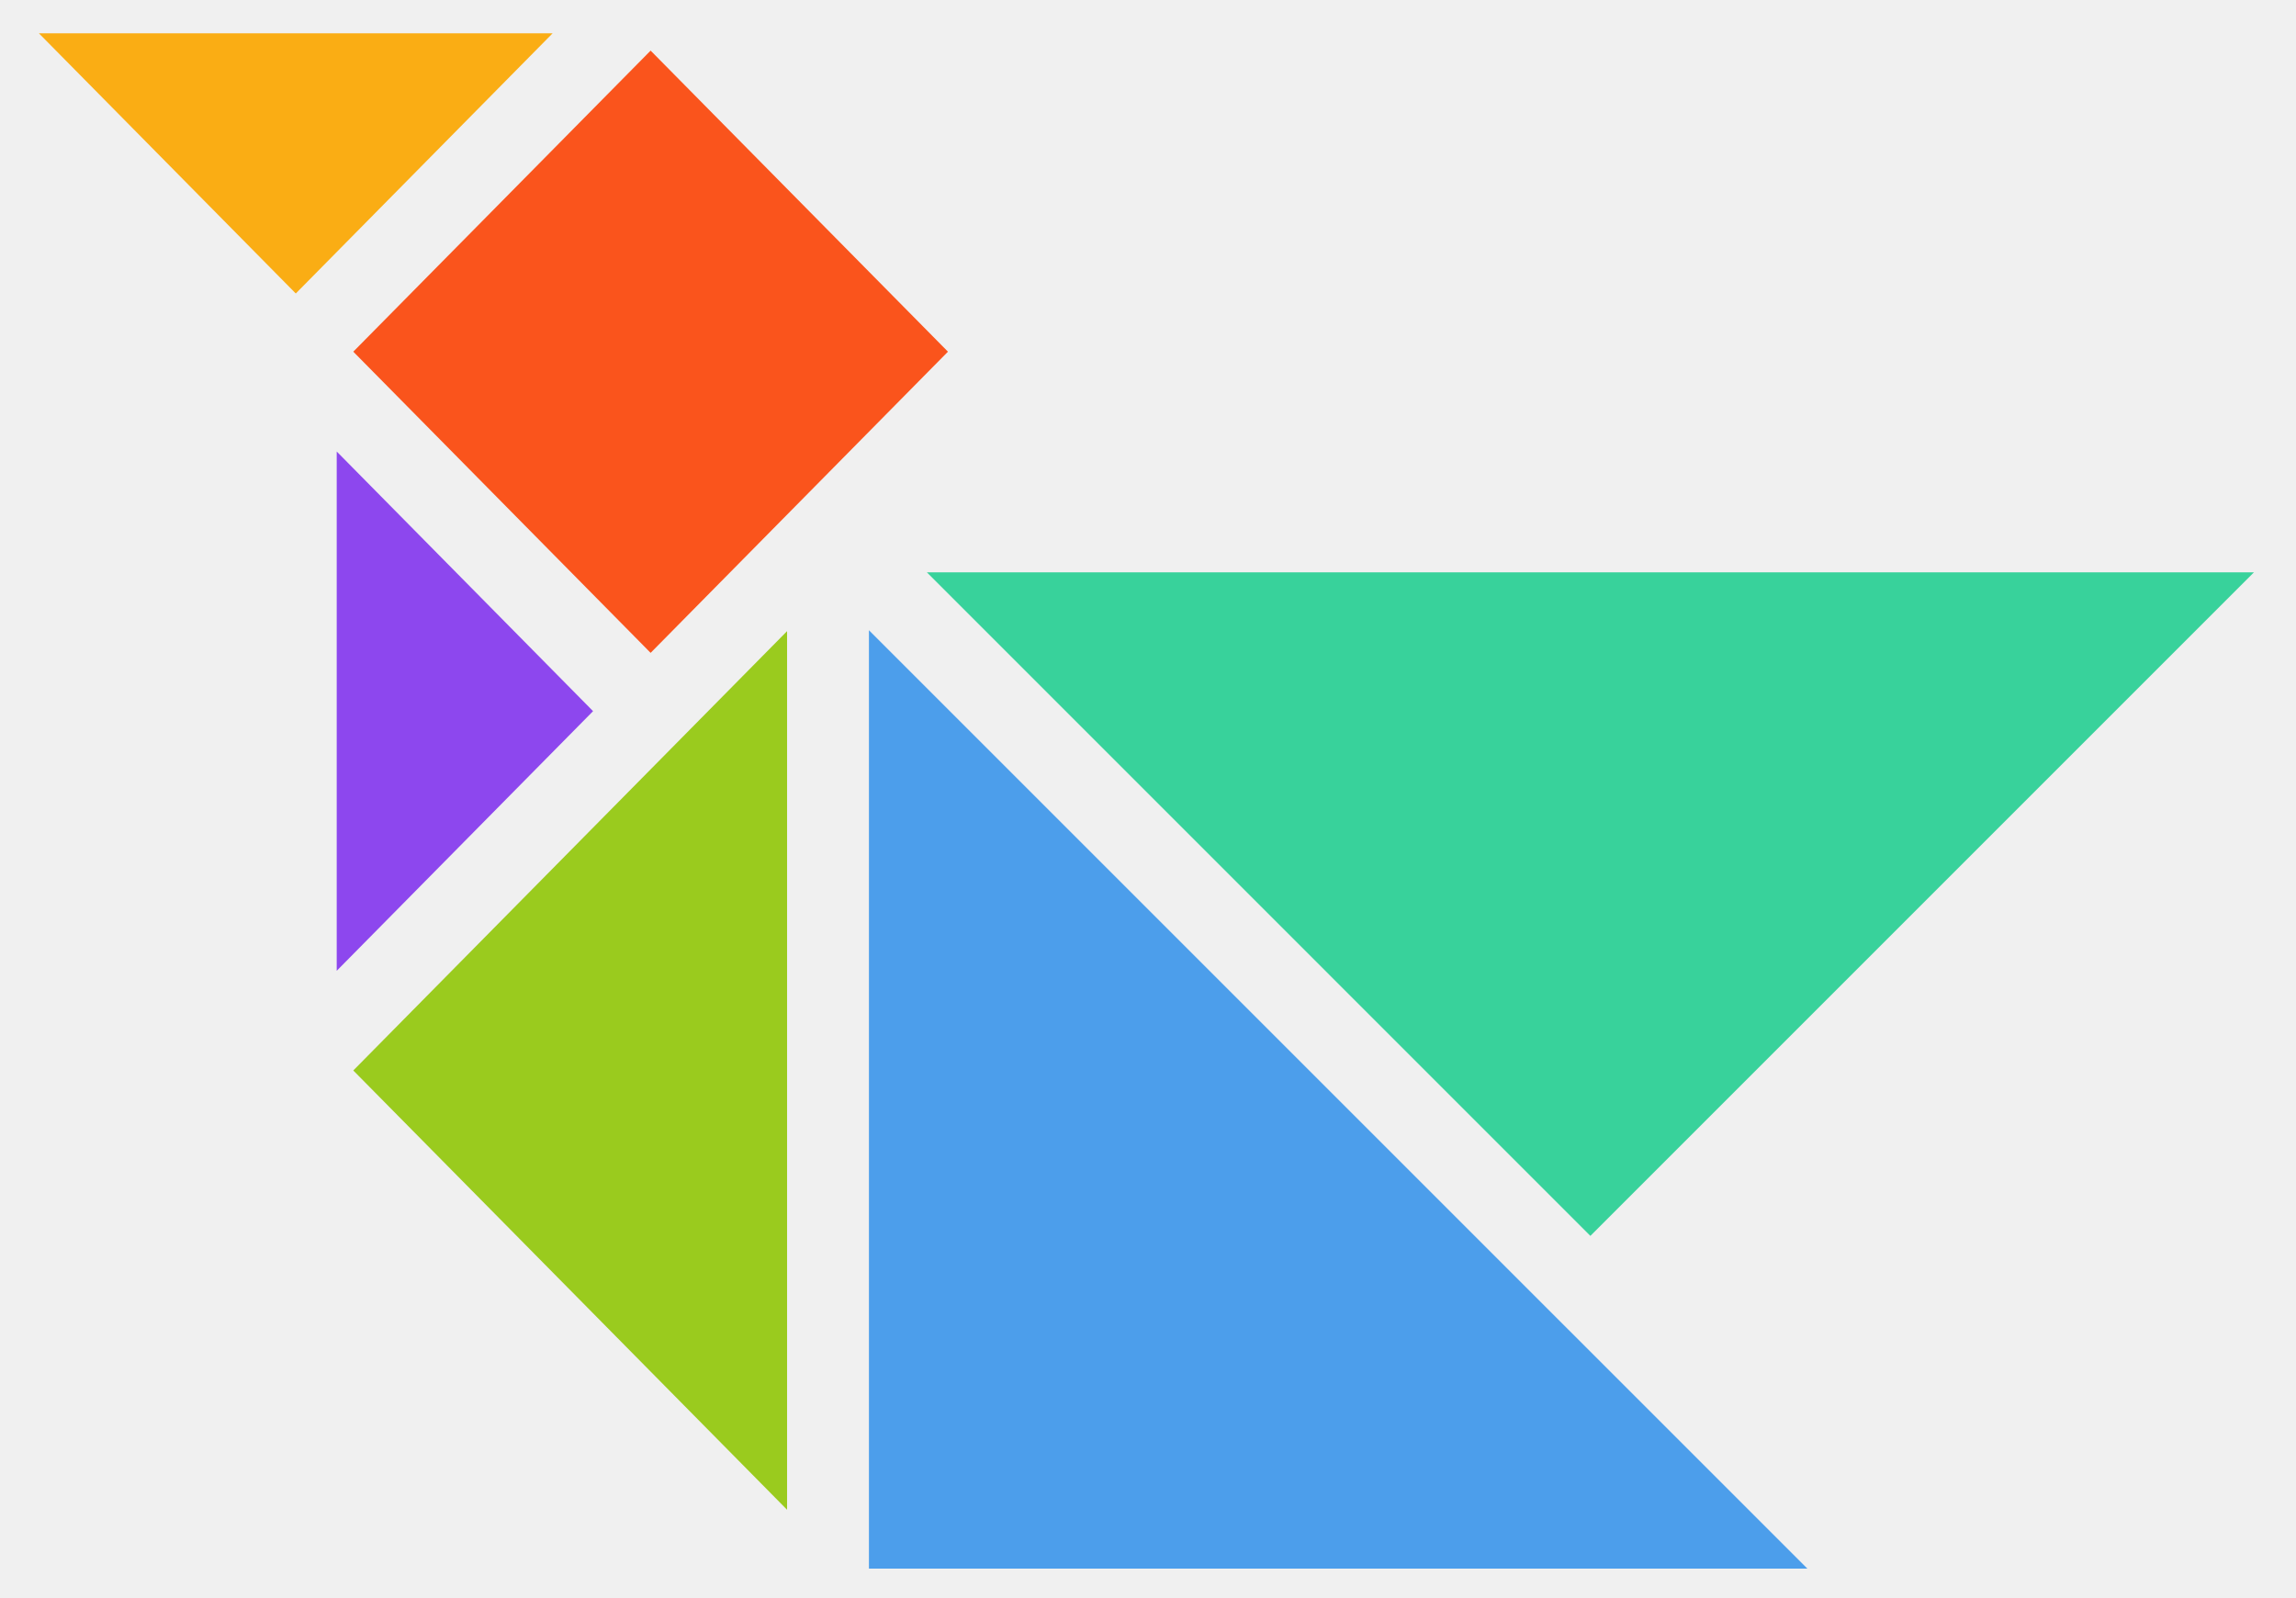
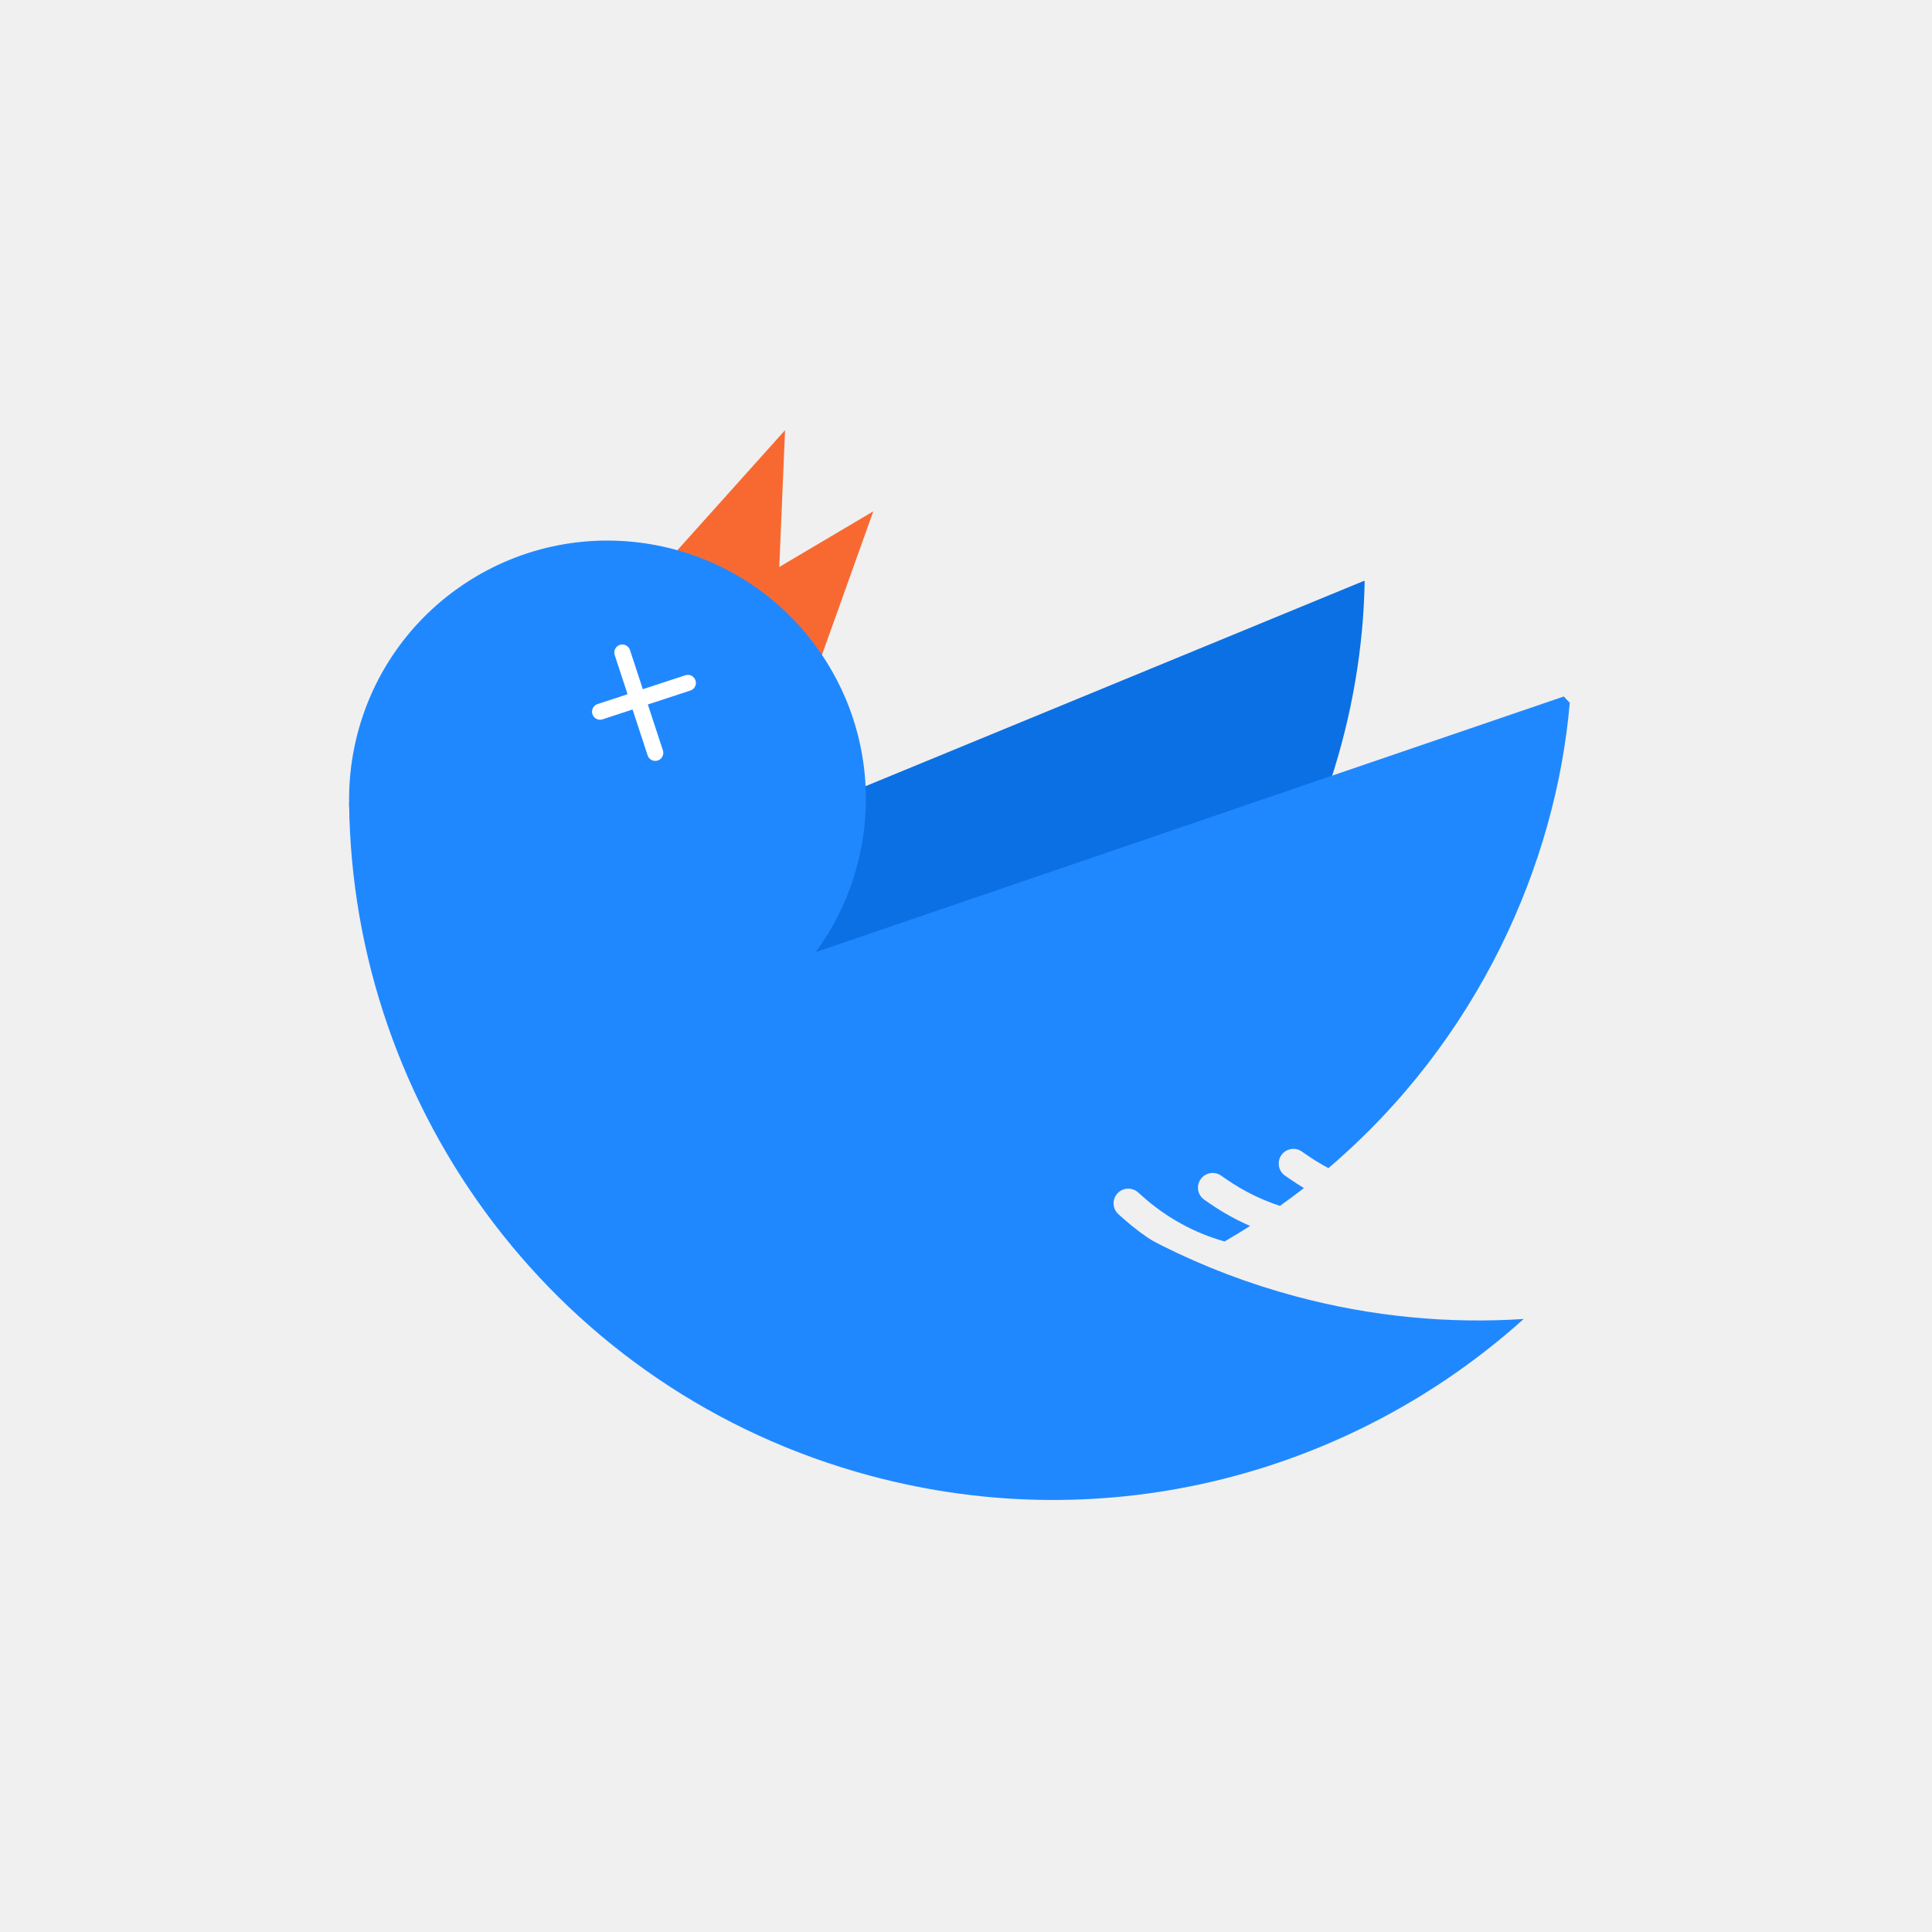
- <svg xmlns="http://www.w3.org/2000/svg" width="46" height="32" viewBox="0 0 46 32" fill="none">
-   <path d="M17.409 12.627V31.427H36.21L17.409 12.627Z" fill="#4C9EEB" />
-   <path d="M45.157 11.467H18.57L31.863 24.761L45.157 11.467Z" fill="#38D29B" />
-   <path d="M15.769 12.645L7.078 21.447L15.769 30.248V12.645Z" fill="#9ACB1E" />
-   <path d="M13.035 1.014L7.078 7.046L13.035 13.08L18.992 7.046L13.035 1.014Z" fill="#FA541C" />
-   <path d="M6.746 9.046L6.746 19.45L11.882 14.248L6.746 9.046Z" fill="#8D47EE" />
-   <path d="M11.072 0.667H0.779L5.926 5.88L11.072 0.667Z" fill="#FAAD14" />
+ <svg xmlns="http://www.w3.org/2000/svg" width="60px" height="60px" viewBox="0 0 512 512" version="1.1">
+   <g id="play/ic_launcher_APP" stroke="none" stroke-width="1" fill="none" fill-rule="evenodd">
+     <g id="vector_falling_canary" transform="translate(66, 114)">
+       <path d="M115.488,117.364 L139.506,122.114 M122.886,134.039 L128.315,106.59" id="Shape" stroke="#151C1F" stroke-width="4.257" stroke-linecap="round" />
+       <path d="M71.106,132.356 L295.505,39.918 C295.552,39.962 295.6,40.007 295.647,40.052 C294.51,108.857 250.557,191.729 148.321,217.864 C135.761,196.539 99.208,149.713 70.386,134.875 C70.638,134.054 70.878,133.214 71.106,132.356 Z" id="Path" fill="#0B70E4" />
+       <path d="M165.431,21.509 L148.575,68.651 L146.432,65.886 C136.726,53.359 125.209,42.348 112.26,33.214 L142.049,0 L140.52,36.254 L165.431,21.509 Z" id="Path" fill="#F86932" fill-rule="nonzero" />
+       <circle id="Oval" fill="#2088FF" fill-rule="nonzero" transform="translate(94.99136, 97.73389) rotate(-33.8126) translate(-94.99136, -97.73389) " cx="94.991" cy="97.734" r="68.47" />
+       <path d="M93.027,74.608 L116.29,66.975 M107.649,85.516 L98.926,58.93" id="Shape" stroke="#FFFFFF" stroke-width="4.257" stroke-linecap="round" />
+       <path d="M26.52,98.513 C27.182,180.323 81.95,254.93 164.748,277.116 C228.022,294.07 292.428,276.325 337.795,235.542 C317.973,236.841 297.608,234.97 277.358,229.543 C227.635,216.221 188.023,183.995 164.165,142.657 L26.52,98.513 Z" id="Path" fill="#2088FF" />
+       <path d="M348.427,70.573 L119.644,148.756 C119.349,149.623 119.044,150.469 118.726,151.293 C146.454,168.087 179.686,217.327 190.742,239.468 C212.636,235.458 232.117,228.75 249.285,220.019 C242.945,217.371 237.02,213.672 231.775,209.01 L230.421,207.805 C228.813,206.376 228.669,203.915 230.098,202.308 C231.527,200.7 233.989,200.556 235.595,201.985 L236.95,203.188 C243.224,208.767 250.611,212.768 258.513,215.007 C260.818,213.672 263.081,212.297 265.295,210.887 C261.593,209.279 258.026,207.305 254.65,204.974 L253.156,203.944 C251.386,202.723 250.942,200.299 252.163,198.527 C253.386,196.757 255.81,196.313 257.58,197.534 L259.072,198.564 C263.467,201.595 268.229,203.94 273.202,205.568 C275.368,204.029 277.486,202.454 279.556,200.846 C278.366,200.135 277.194,199.384 276.045,198.591 L274.554,197.561 C272.784,196.34 272.34,193.916 273.561,192.144 C274.781,190.374 277.208,189.93 278.978,191.151 L280.469,192.181 C282.27,193.423 284.134,194.551 286.05,195.561 C325.869,161.62 346.345,114.806 350,72.258 C349.48,71.694 348.956,71.132 348.427,70.573 Z" id="Path" fill="#2088FF" />
+     </g>
+   </g>
</svg>
